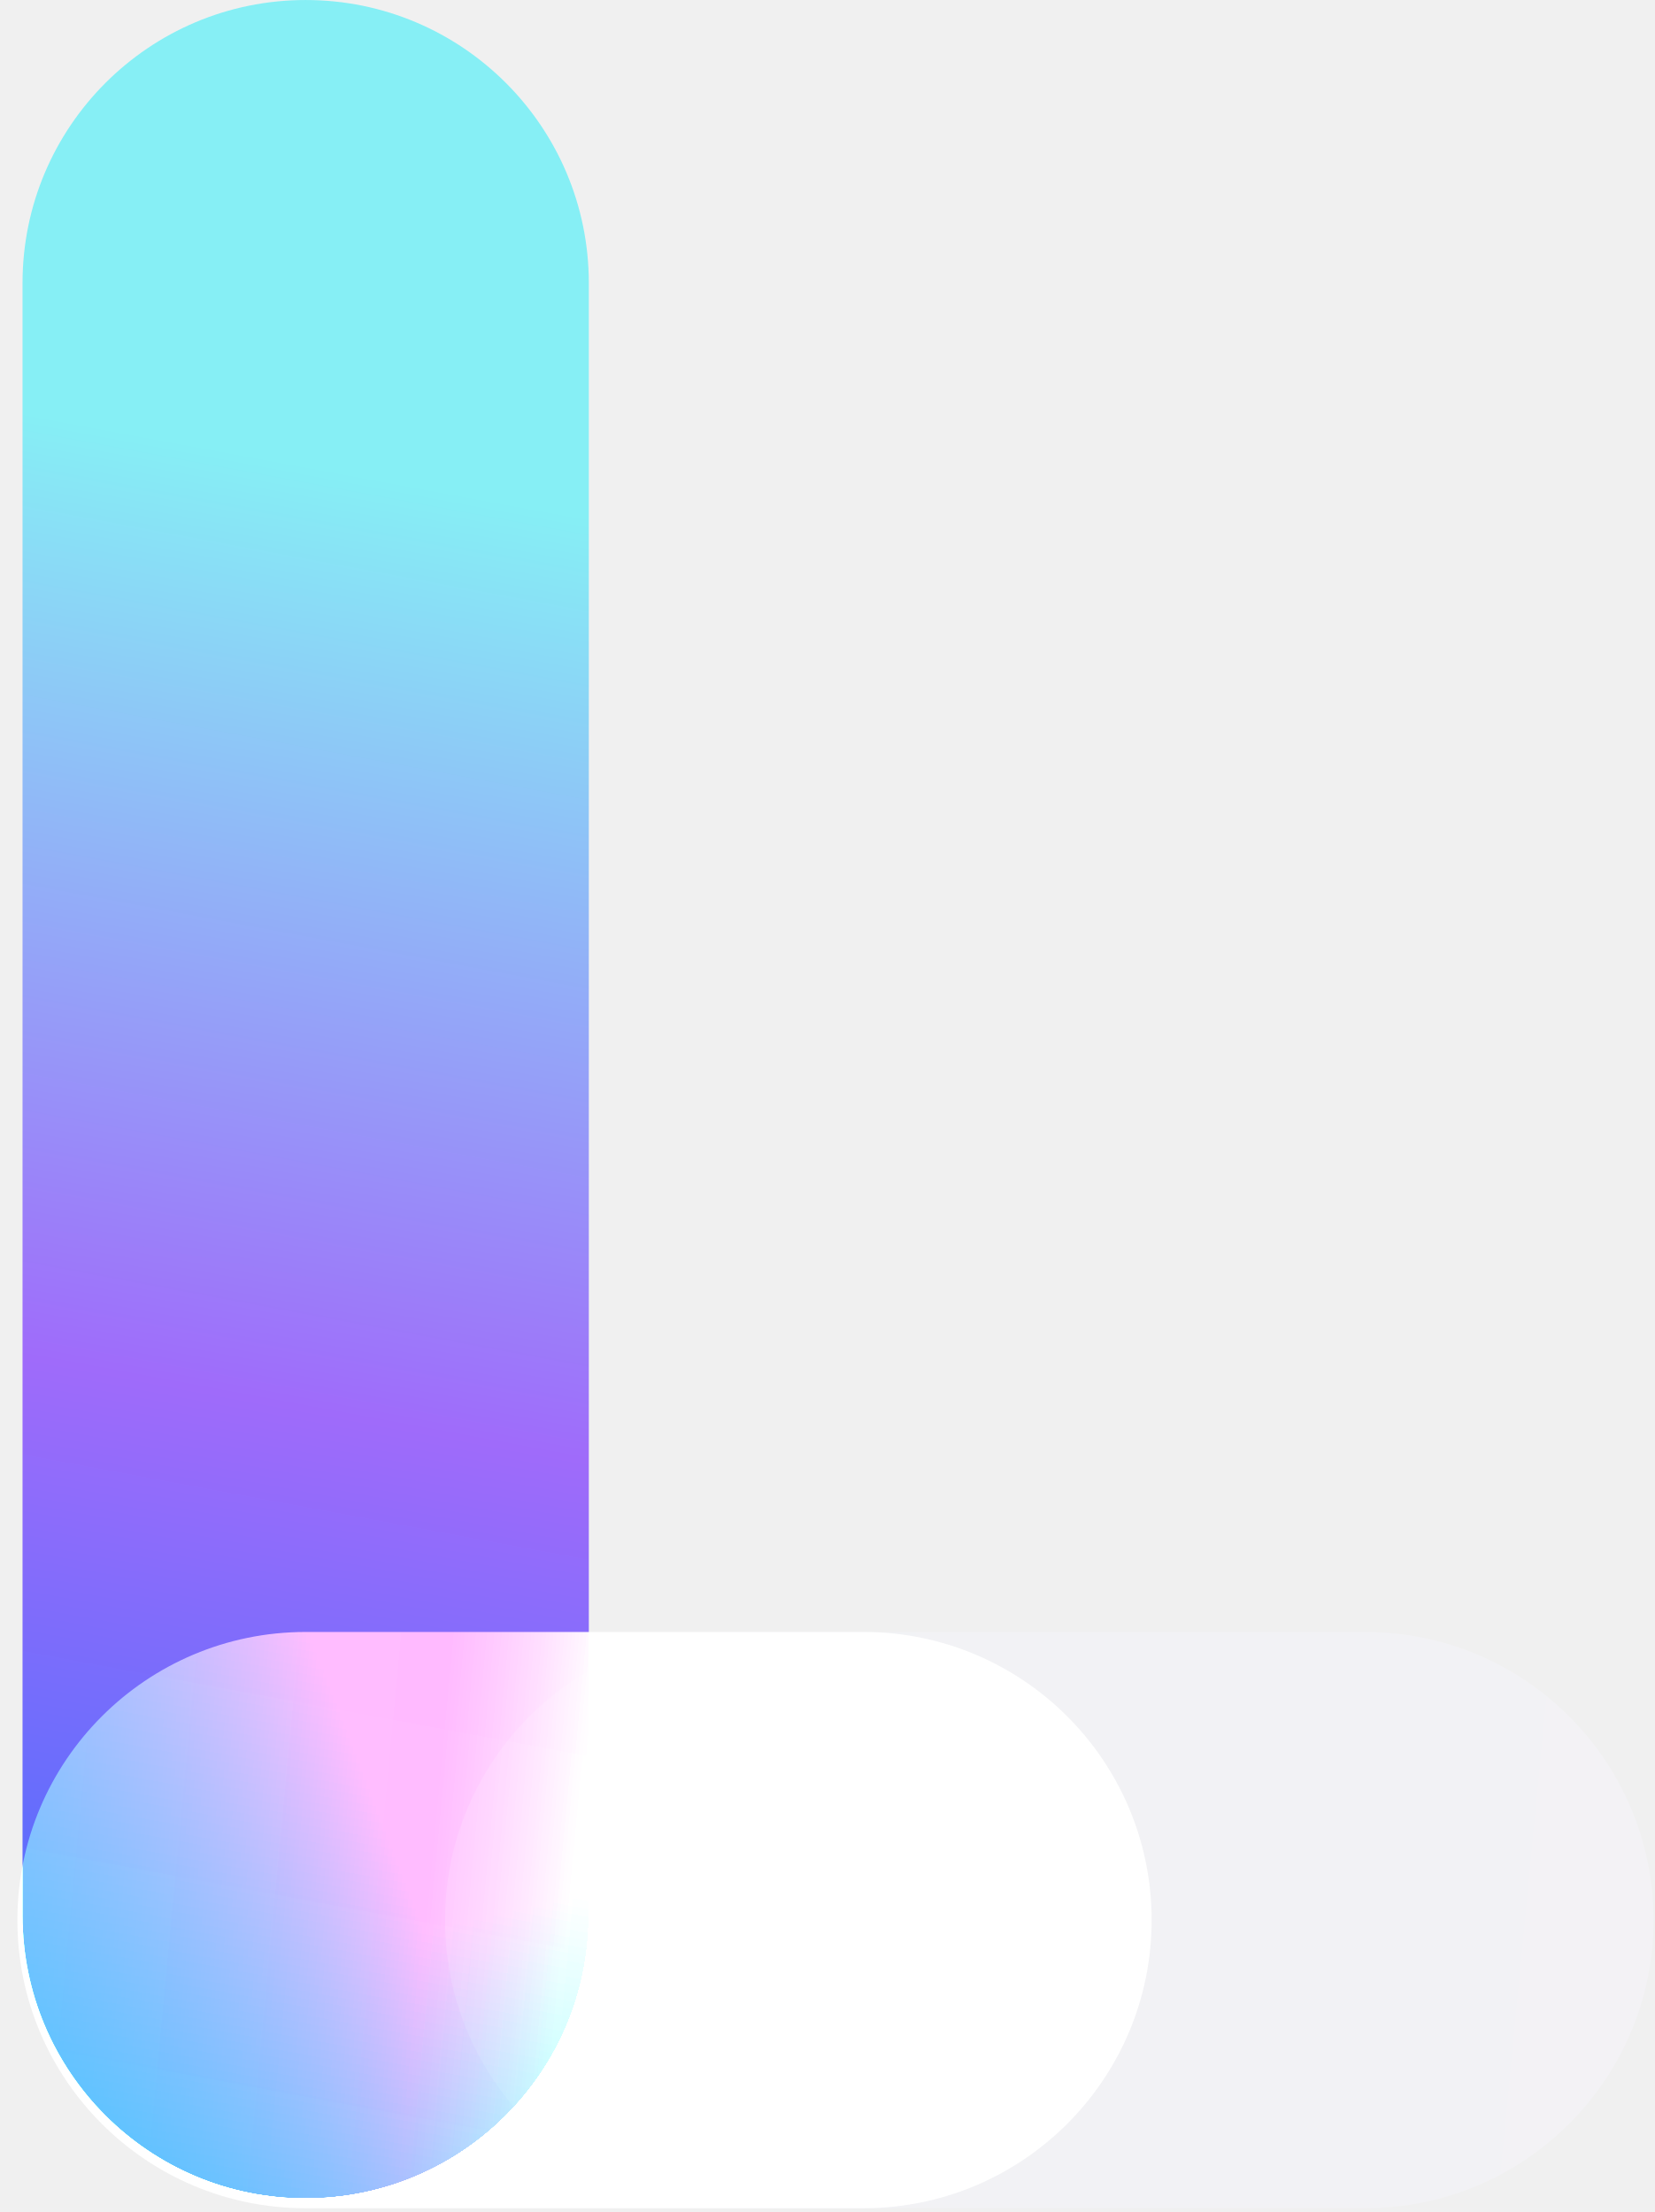
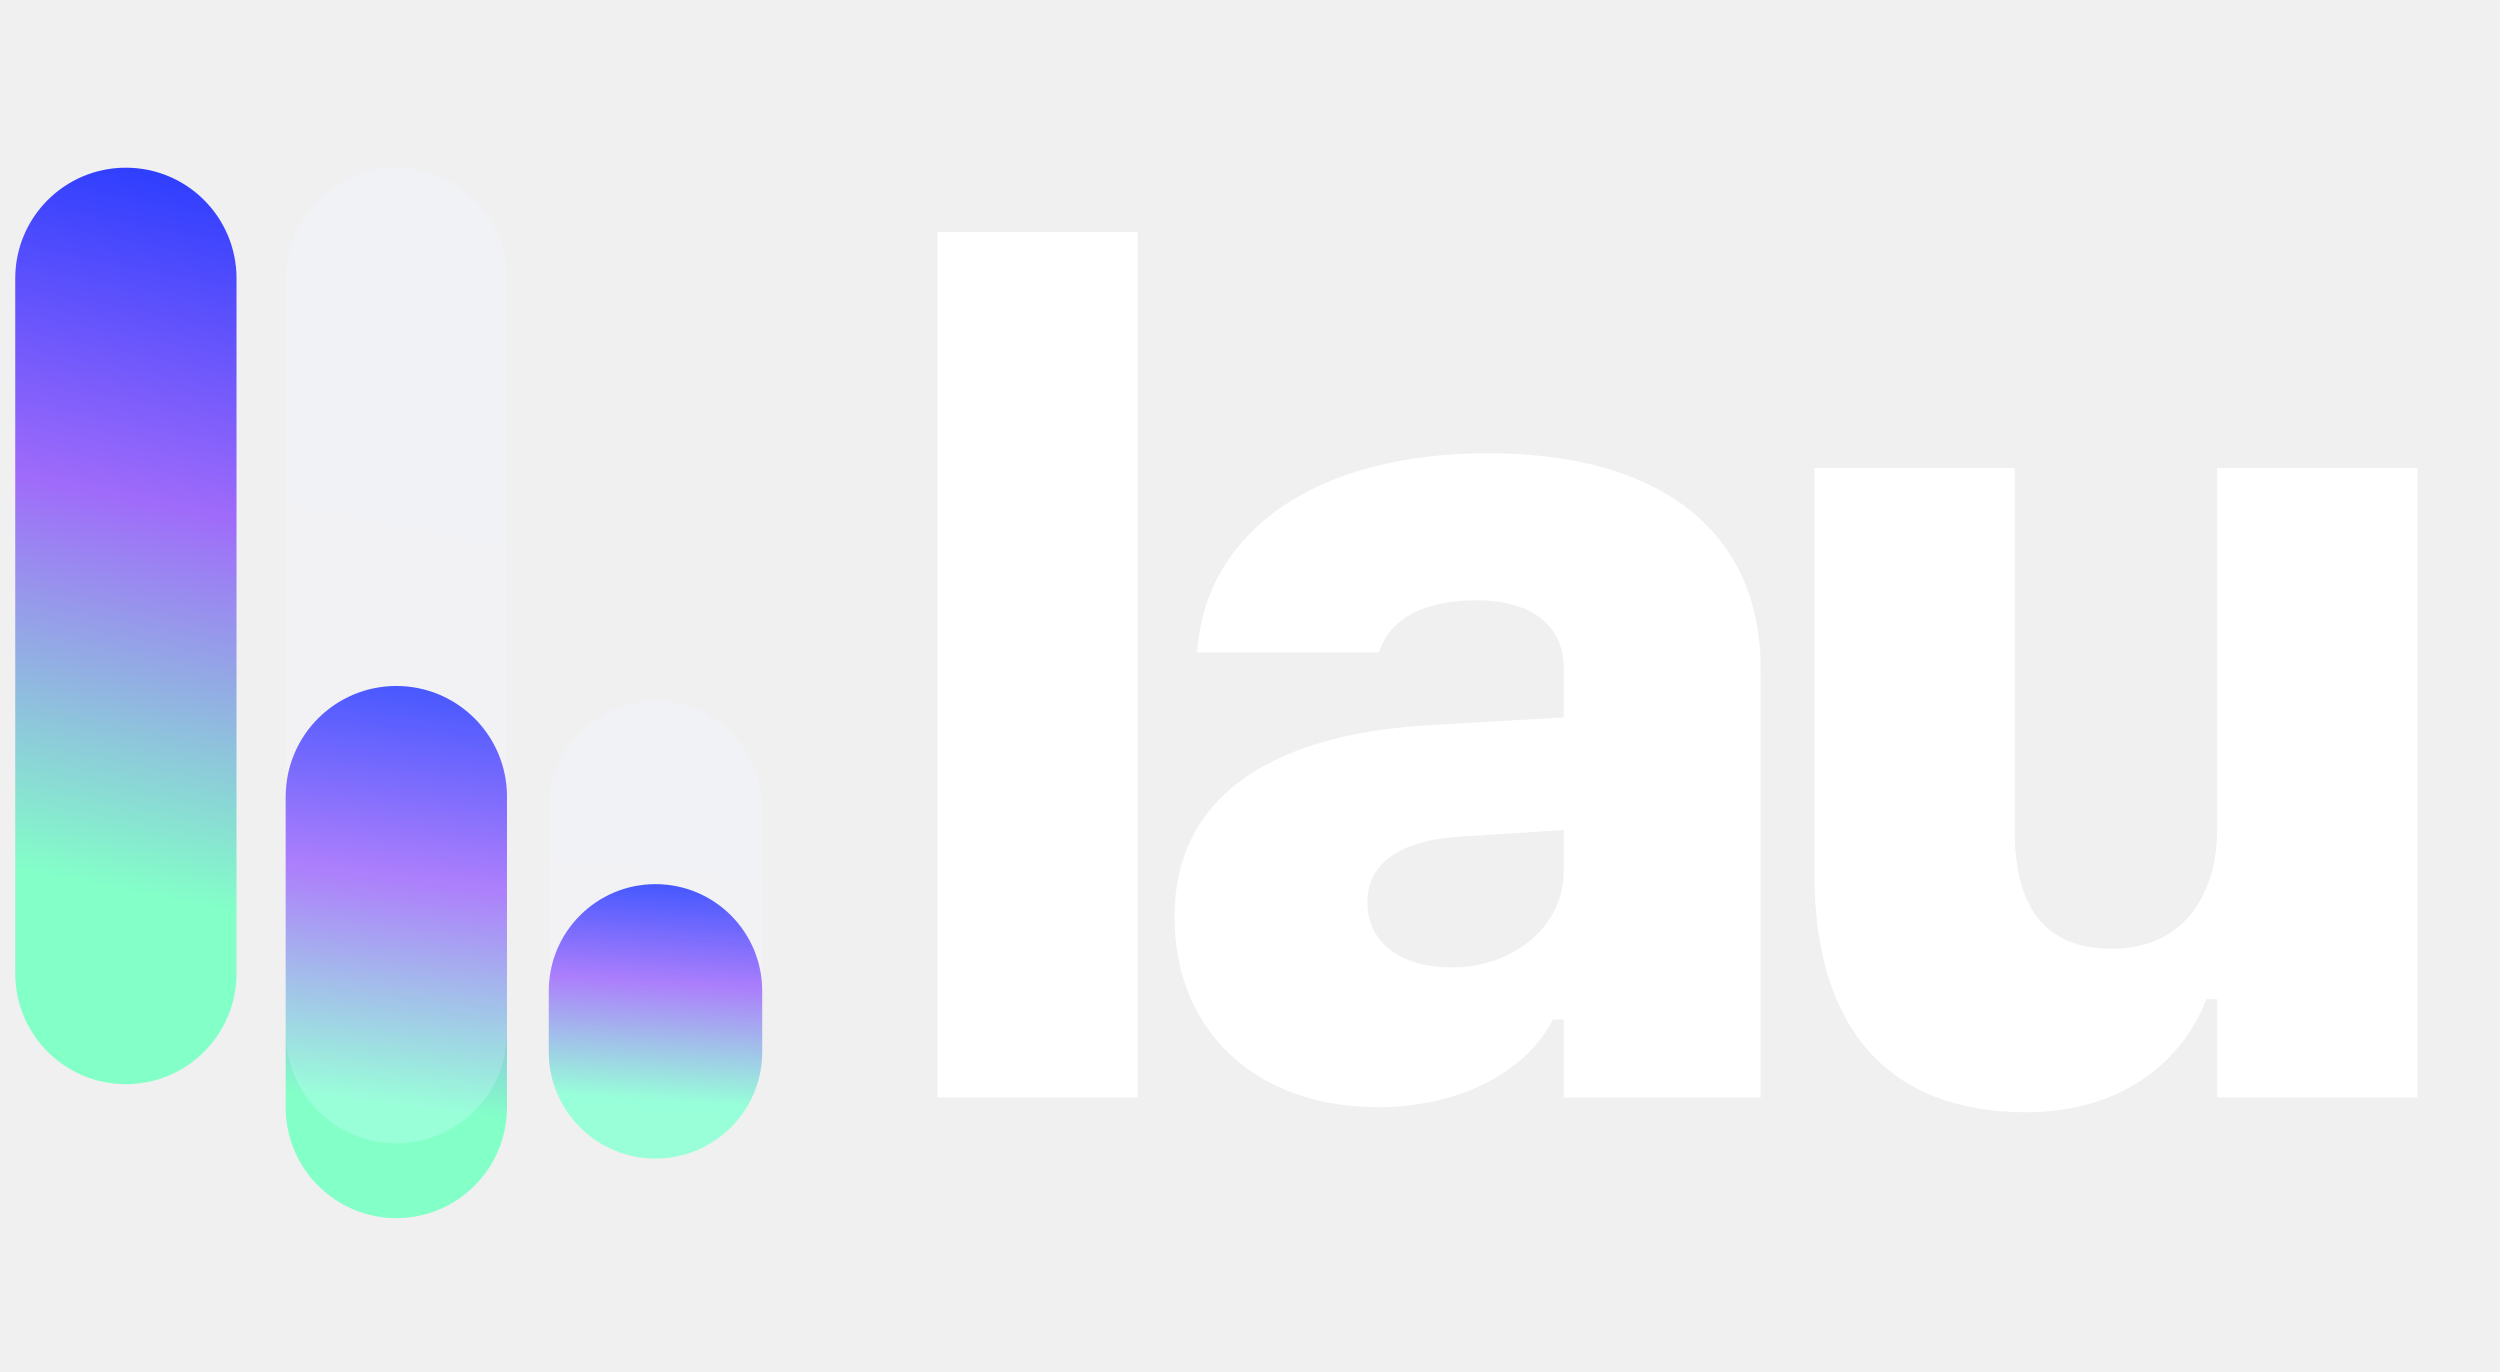
- <svg xmlns="http://www.w3.org/2000/svg" width="89" height="119" viewBox="0 0 89 119" fill="none">
-   <rect x="1.212" y="118.27" width="118.269" height="30.457" rx="15.229" transform="rotate(-90 1.21191 118.27)" fill="url(#paint0_linear_2177_43337)" />
-   <g style="mix-blend-mode:color-dodge">
-     <rect x="0.937" y="87.796" width="61" height="31" rx="15.5" fill="url(#paint1_linear_2177_43337)" />
+ <svg xmlns="http://www.w3.org/2000/svg" width="82" height="45" viewBox="0 0 82 45" fill="none">
+   <rect x="25" y="29" width="9" height="7" rx="3.5" transform="rotate(90 25 29)" fill="url(#paint0_linear_2192_77636)" />
+   <rect x="7.758" y="5.5" width="30.061" height="7.258" rx="3.629" transform="rotate(90 7.75781 5.50012)" fill="url(#paint1_linear_2192_77636)" />
+   <rect x="16.629" y="22.5" width="17.454" height="7.258" rx="3.629" transform="rotate(90 16.6289 22.5001)" fill="url(#paint2_linear_2192_77636)" />
+   <g style="mix-blend-mode:screen" opacity="0.31">
+     <rect x="16.629" y="5.5" width="32" height="7.258" rx="3.629" transform="rotate(90 16.6289 5.50012)" fill="url(#paint3_linear_2192_77636)" />
  </g>
  <g style="mix-blend-mode:screen" opacity="0.31">
-     <rect x="23.936" y="87.796" width="65" height="31" rx="15.5" fill="url(#paint2_linear_2177_43337)" />
+     <rect x="25" y="23" width="15" height="7" rx="3.5" transform="rotate(90 25 23)" fill="url(#paint4_linear_2192_77636)" />
  </g>
+   <path d="M30.748 36V7.611H37.316V36H30.748ZM45.187 36.315C41.234 36.315 38.525 33.848 38.525 30.081V30.044C38.525 26.296 41.457 24.125 46.782 23.791L51.291 23.531V21.917C51.291 20.525 50.252 19.69 48.434 19.69C46.708 19.69 45.65 20.266 45.261 21.305L45.224 21.398H39.268L39.286 21.175C39.657 17.371 43.22 14.866 48.805 14.866C54.501 14.866 57.748 17.464 57.748 21.917V36H51.291V33.44H50.938C50.029 35.202 47.821 36.315 45.187 36.315ZM44.853 29.617C44.853 30.916 45.947 31.732 47.599 31.732C49.677 31.732 51.291 30.359 51.291 28.578V27.224L47.821 27.446C45.873 27.576 44.853 28.355 44.853 29.58V29.617ZM66.453 36.482C61.87 36.482 59.514 33.644 59.514 28.689V15.349H66.082V27.224C66.082 29.729 67.047 31.12 69.273 31.12C71.5 31.12 72.725 29.506 72.725 27.149V15.349H79.293V36H72.725V32.772H72.372C71.481 35.035 69.366 36.482 66.453 36.482Z" fill="white" />
  <defs>
-     <linearGradient id="paint0_linear_2177_43337" x1="-9.876" y1="137.153" x2="90.362" y2="155.817" gradientUnits="userSpaceOnUse">
+     <linearGradient id="paint0_linear_2192_77636" x1="24.156" y1="33.34" x2="32.019" y2="33.825" gradientUnits="userSpaceOnUse">
+       <stop stop-color="#1434FF" />
+       <stop offset="0.51" stop-color="#9F6BFA" />
+       <stop offset="1" stop-color="#83FFC8" />
+     </linearGradient>
+     <linearGradient id="paint1_linear_2192_77636" x1="4.94" y1="10" x2="30.3" y2="15.037" gradientUnits="userSpaceOnUse">
+       <stop stop-color="#1434FF" />
+       <stop offset="0.51" stop-color="#9F6BFA" />
+       <stop offset="1" stop-color="#83FFC8" />
+     </linearGradient>
+     <linearGradient id="paint2_linear_2192_77636" x1="14.992" y1="27" x2="30.098" y2="28.742" gradientUnits="userSpaceOnUse">
+       <stop stop-color="#1434FF" />
+       <stop offset="0.51" stop-color="#9F6BFA" />
+       <stop offset="1" stop-color="#83FFC8" />
+     </linearGradient>
+     <linearGradient id="paint3_linear_2192_77636" x1="13.629" y1="10" x2="85.222" y2="24.491" gradientUnits="userSpaceOnUse">
      <stop stop-color="#2370FF" />
      <stop offset="0.51" stop-color="#9F6BFA" />
      <stop offset="1" stop-color="#86EFF5" />
    </linearGradient>
-     <linearGradient id="paint1_linear_2177_43337" x1="-4.782" y1="107.016" x2="48.238" y2="112.018" gradientUnits="userSpaceOnUse">
-       <stop stop-color="#2370FF" />
-       <stop offset="0.51" stop-color="#9F6BFA" />
-       <stop offset="1" stop-color="#86EFF5" />
-     </linearGradient>
-     <linearGradient id="paint2_linear_2177_43337" x1="17.843" y1="107.016" x2="167.834" y2="121.454" gradientUnits="userSpaceOnUse">
+     <linearGradient id="paint4_linear_2192_77636" x1="23.594" y1="27.34" x2="58.193" y2="30.744" gradientUnits="userSpaceOnUse">
      <stop stop-color="#2370FF" />
      <stop offset="0.51" stop-color="#9F6BFA" />
      <stop offset="1" stop-color="#86EFF5" />
    </linearGradient>
  </defs>
</svg>
